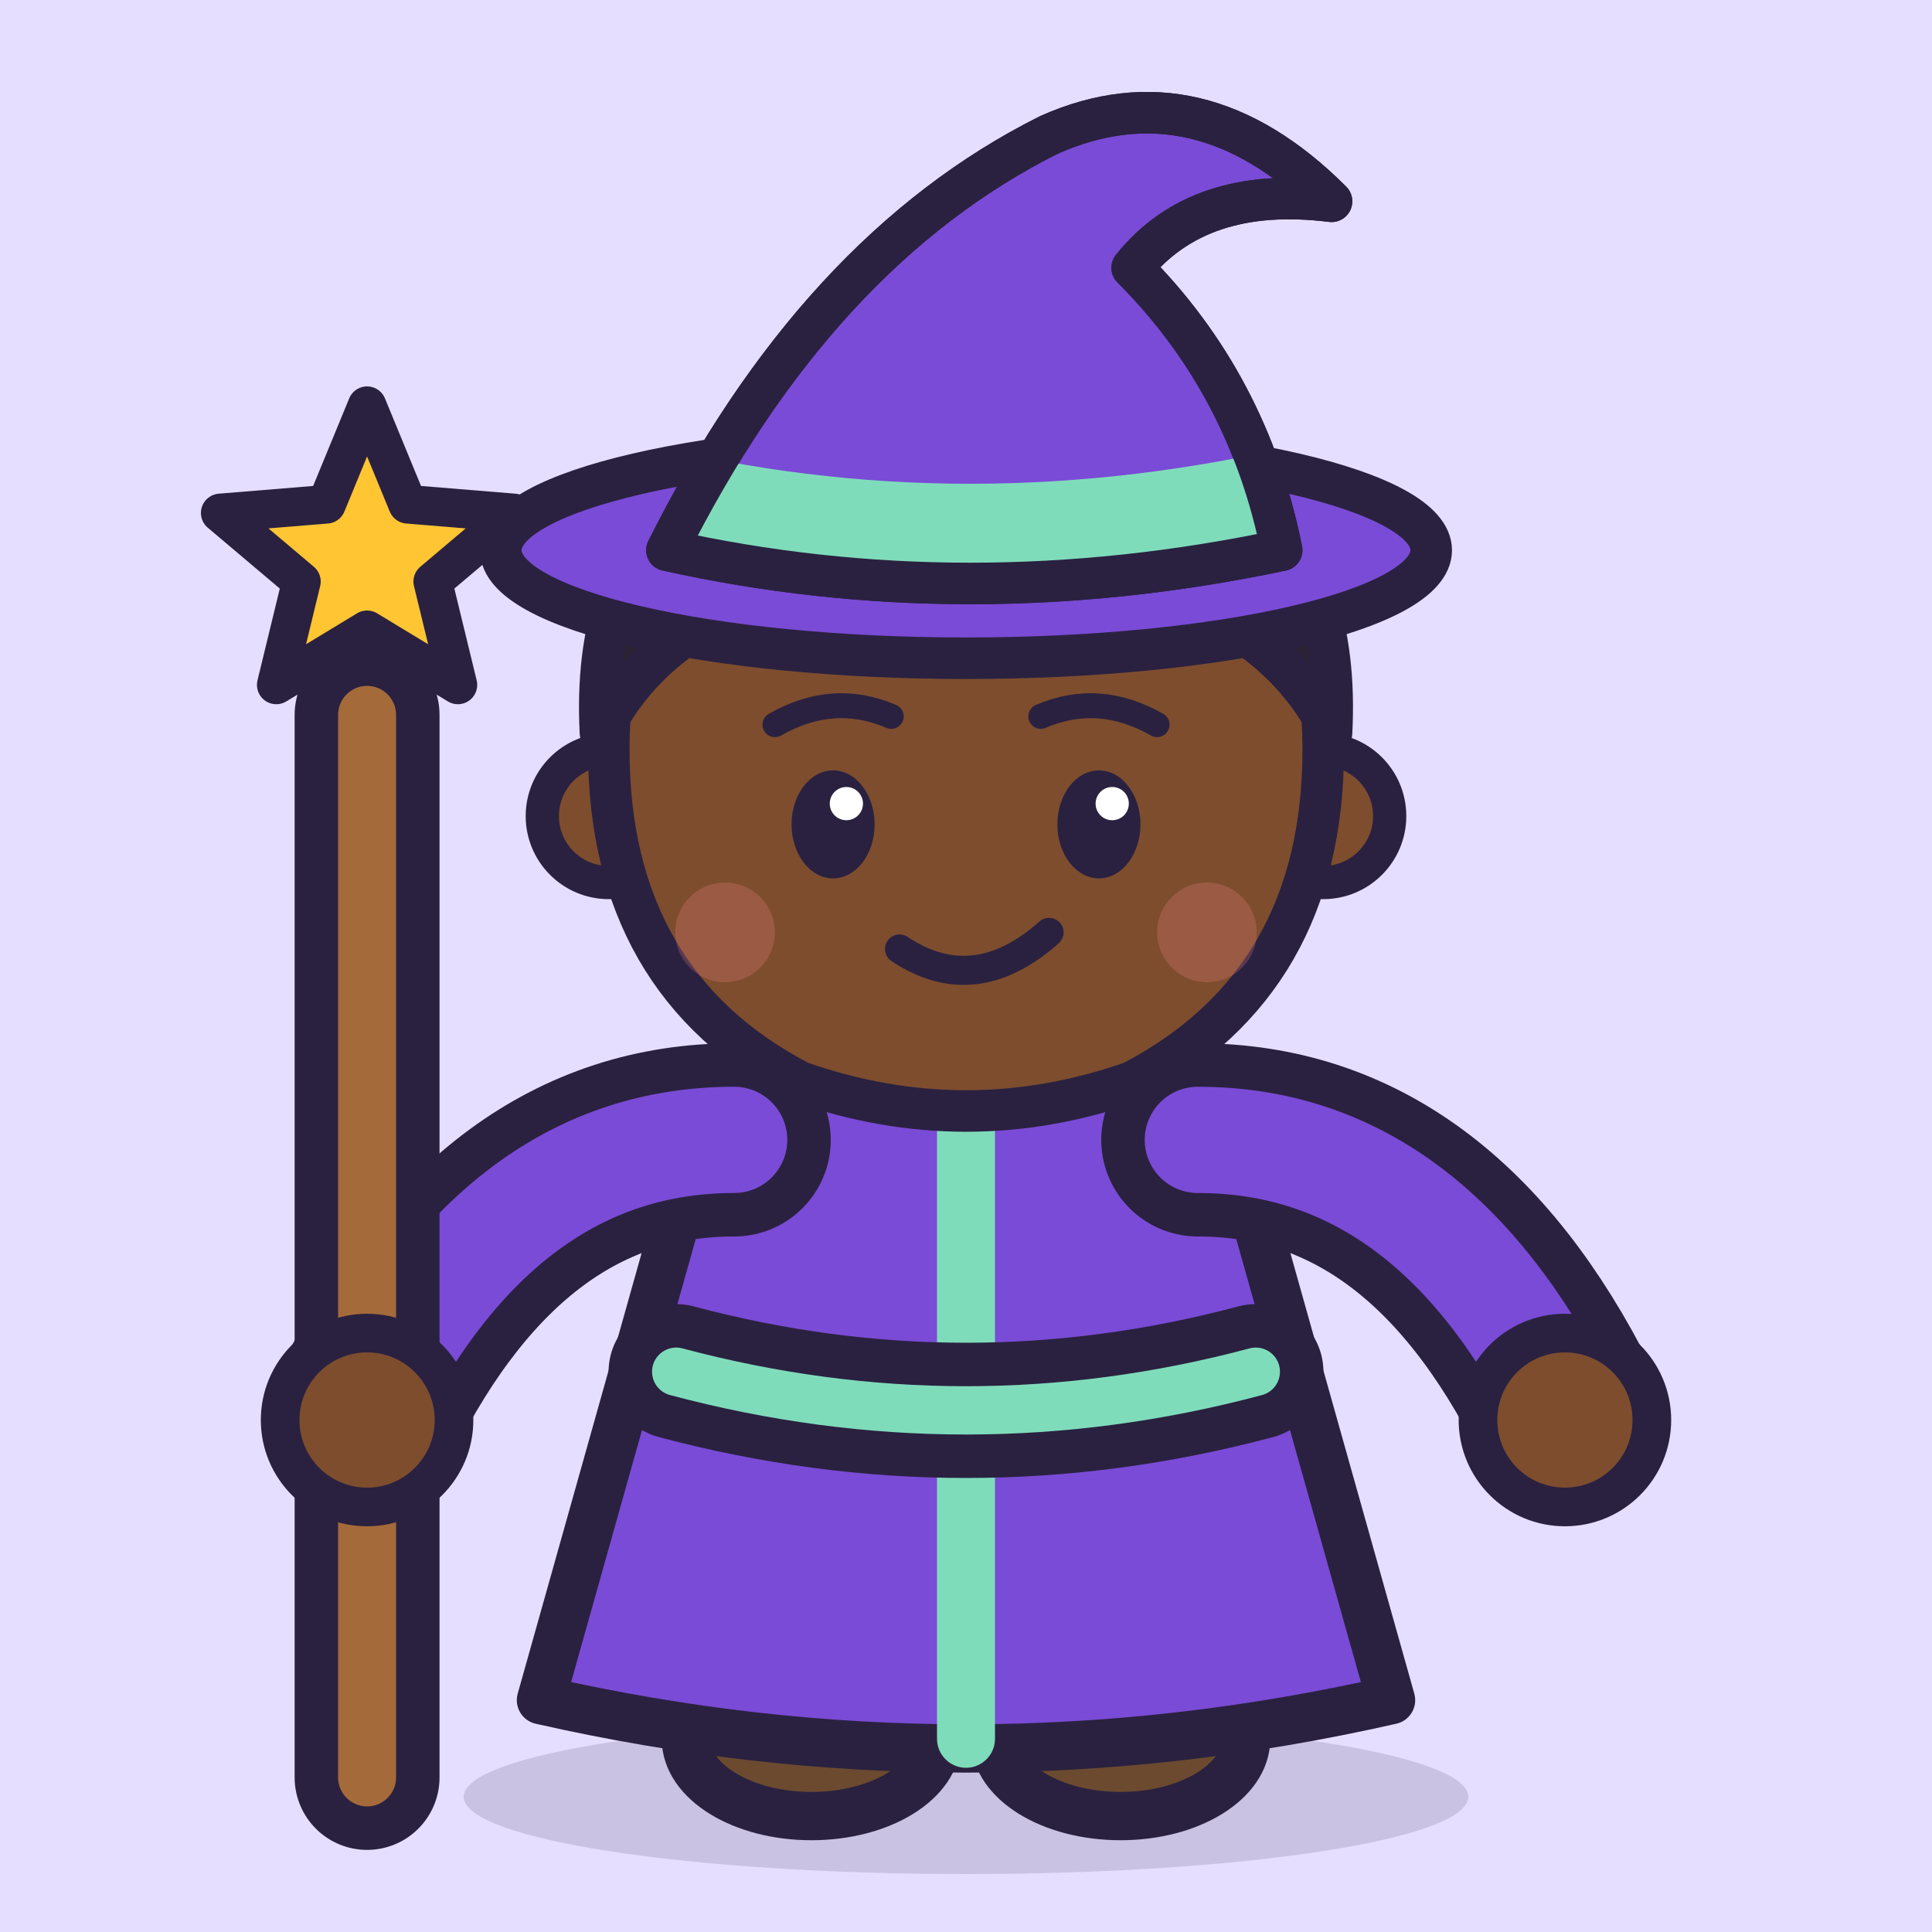
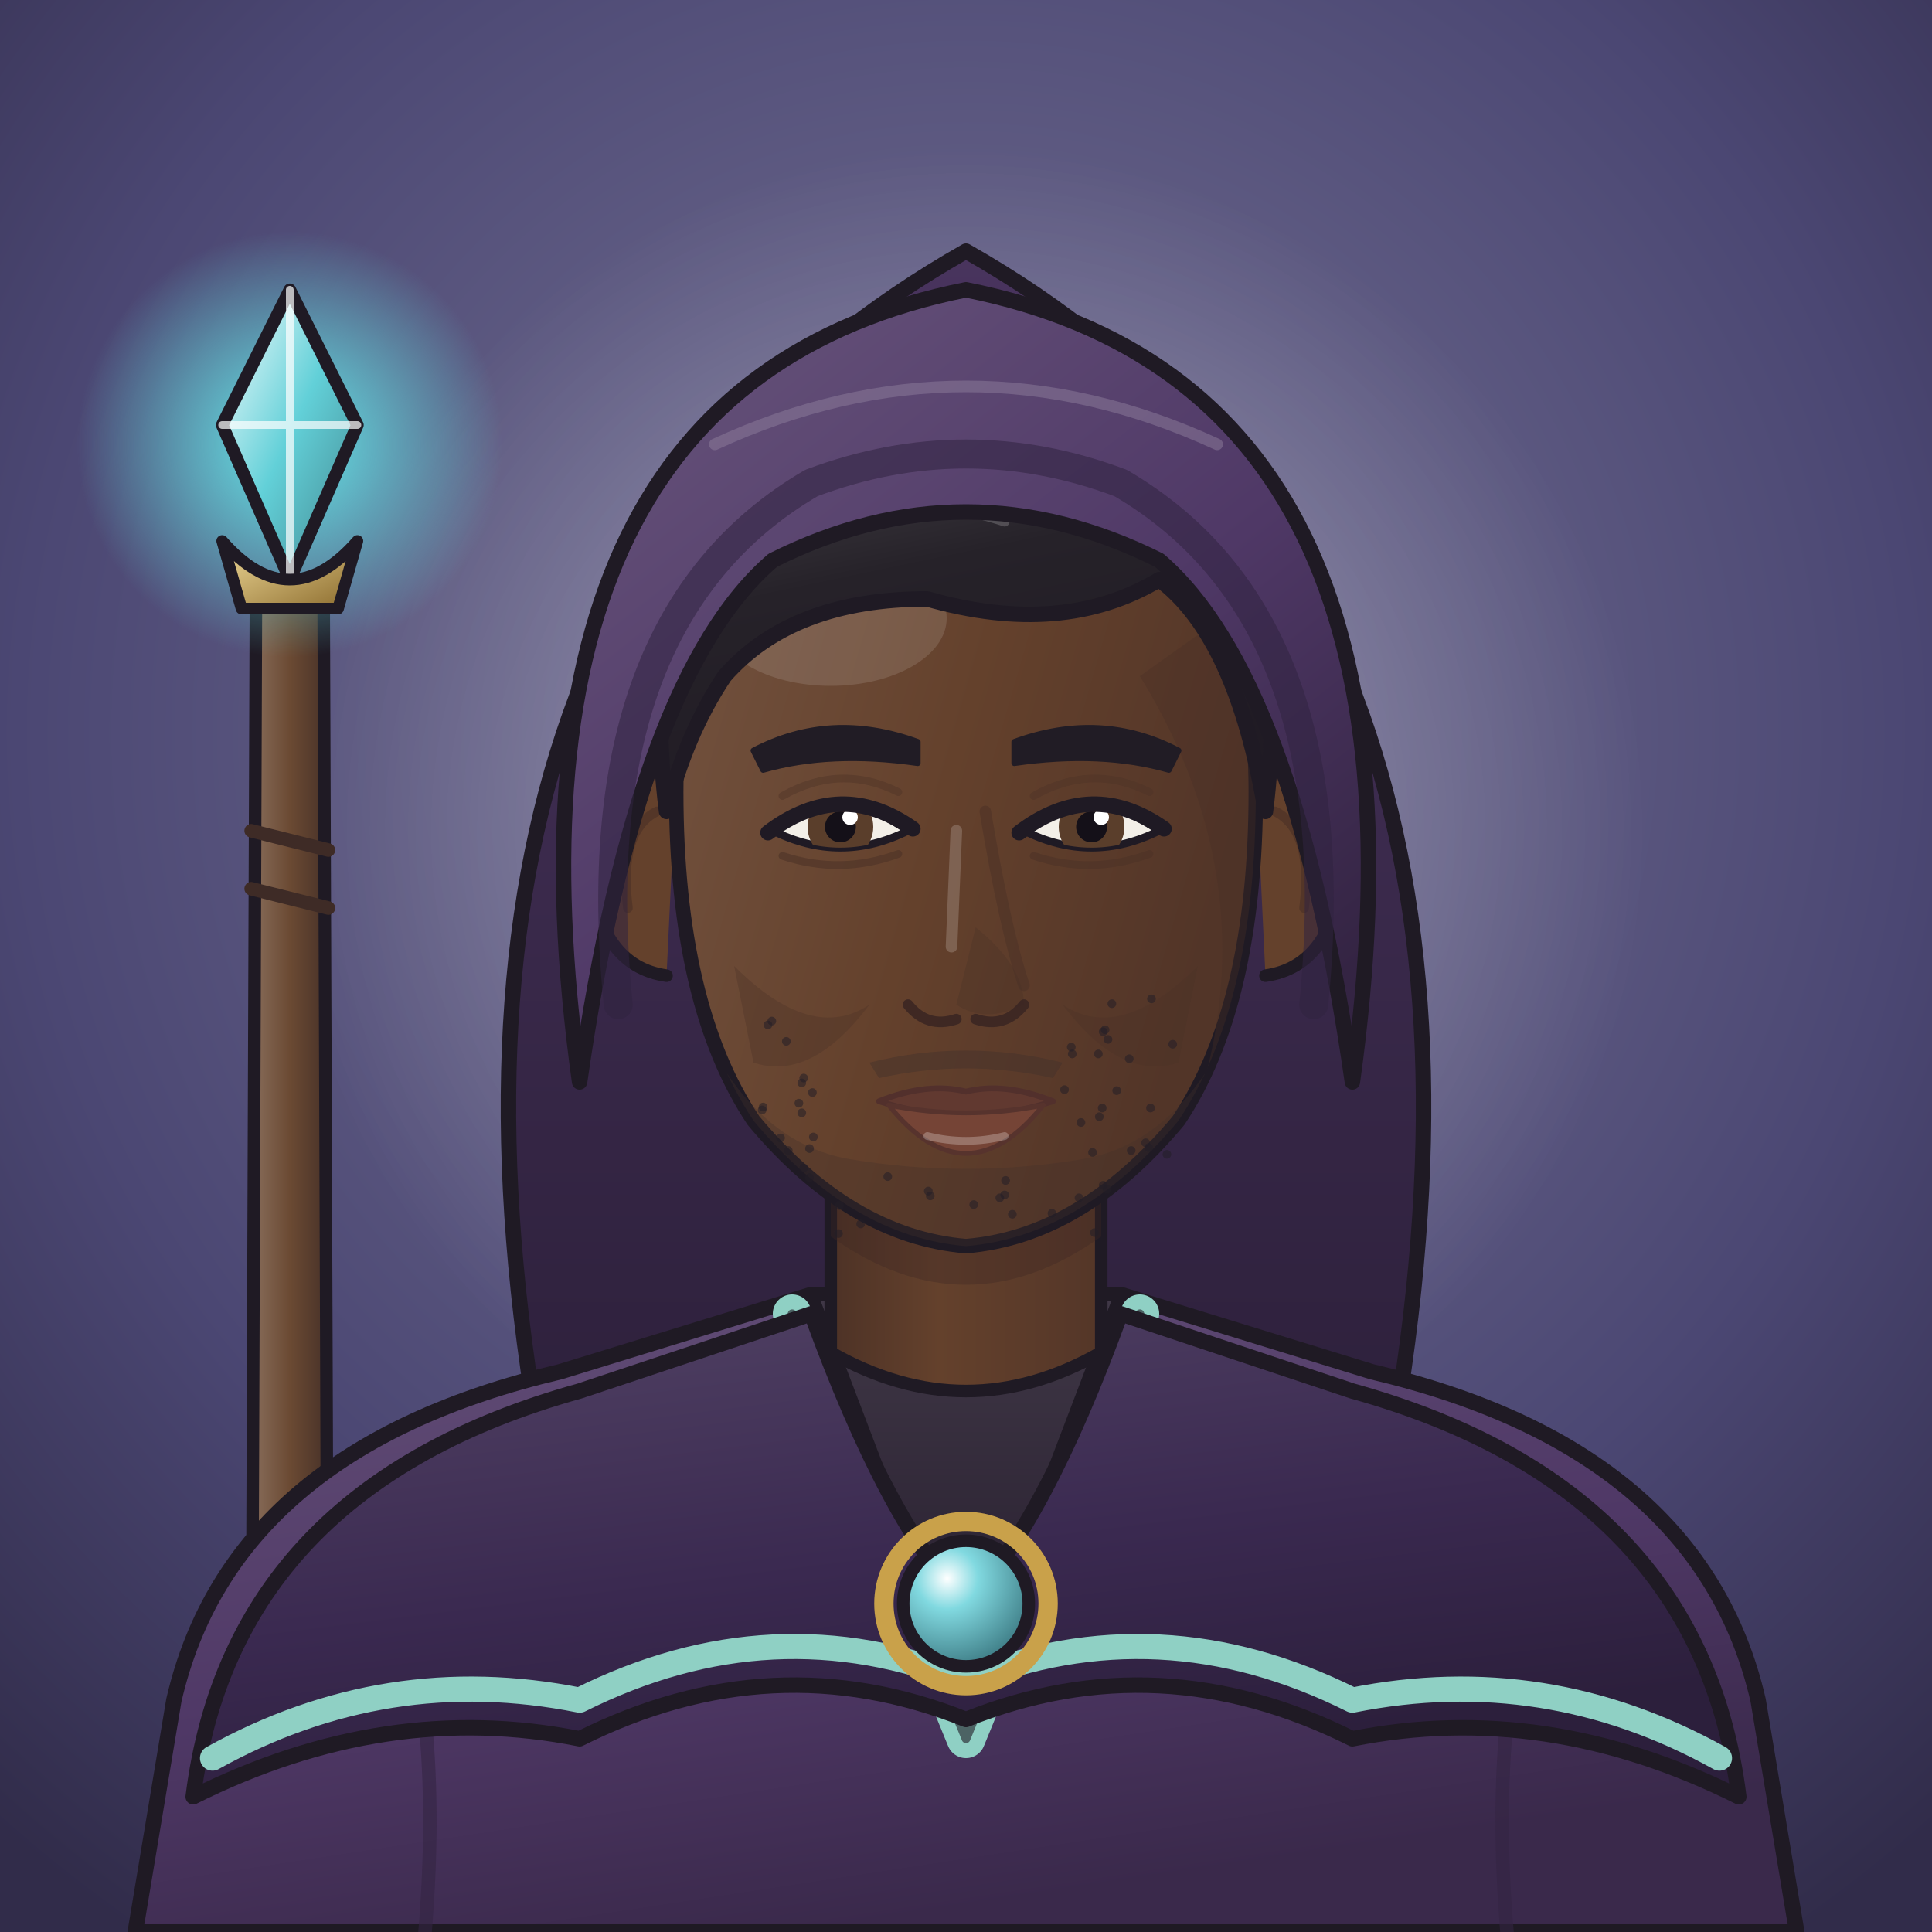
<svg xmlns="http://www.w3.org/2000/svg" viewBox="0 0 200 200" role="img" aria-label="Mage avatar">
-   <rect width="200" height="200" fill="#e6defe" />
-   <ellipse cx="100" cy="186" rx="52" ry="8" fill="#2a2140" opacity=".15" />
-   <g transform="translate(100 112) scale(.86) translate(-100 -122)" />
-   <ellipse cx="84" cy="180" rx="13" ry="8" fill="#6b4a2f" stroke="#2a2140" stroke-width="5" stroke-linejoin="round" stroke-linecap="round" />
-   <g transform="translate(200 0) scale(-1 1)">
-     <ellipse cx="84" cy="180" rx="13" ry="8" fill="#6b4a2f" stroke="#2a2140" stroke-width="5" stroke-linejoin="round" stroke-linecap="round" />
-   </g>
-   <path d="M74 112Q100 102 126 112L144 176Q100 186 56 176Z" fill="#7a4bd6" stroke="#2a2140" stroke-width="5" stroke-linejoin="round" stroke-linecap="round" />
-   <path d="M100 110V180" fill="none" stroke="#7fdcbb" stroke-width="6" stroke-linecap="round" stroke-linejoin="round" />
-   <path d="M70 142Q100 150 130 142" fill="none" stroke="#2a2140" stroke-width="14" stroke-linecap="round" stroke-linejoin="round" />
-   <path d="M70 142Q100 150 130 142" fill="none" stroke="#7fdcbb" stroke-width="5" stroke-linecap="round" stroke-linejoin="round" />
-   <path d="M76 118Q52 118 38 146" fill="none" stroke="#2a2140" stroke-width="20" stroke-linecap="round" stroke-linejoin="round" />
-   <path d="M76 118Q52 118 38 146" fill="none" stroke="#7a4bd6" stroke-width="11" stroke-linecap="round" stroke-linejoin="round" />
-   <path d="M38 74V184" fill="none" stroke="#2a2140" stroke-width="15" stroke-linecap="round" stroke-linejoin="round" />
-   <path d="M38 74V184" fill="none" stroke="#a56a3a" stroke-width="6" stroke-linecap="round" stroke-linejoin="round" />
-   <polygon points="38.0,42.0 42.2,52.2 53.2,53.1 44.8,60.2 47.4,70.9 38.0,65.2 28.6,70.9 31.2,60.2 22.8,53.1 33.8,52.2" fill="#ffc533" stroke="#2a2140" stroke-width="4" stroke-linejoin="round" stroke-linecap="round" />
-   <circle cx="38" cy="147" r="9" fill="#7d4d2e" stroke="#2a2140" stroke-width="4" stroke-linejoin="round" stroke-linecap="round" />
-   <path d="M124 118Q148 118 162 146" fill="none" stroke="#2a2140" stroke-width="20" stroke-linecap="round" stroke-linejoin="round" />
-   <path d="M124 118Q148 118 162 146" fill="none" stroke="#7a4bd6" stroke-width="11" stroke-linecap="round" stroke-linejoin="round" />
-   <circle cx="162" cy="147" r="9" fill="#7d4d2e" stroke="#2a2140" stroke-width="4" stroke-linejoin="round" stroke-linecap="round" />
-   <g transform="translate(100 112) scale(.86) translate(-100 -122)">
-     <circle cx="57" cy="90" r="8" fill="#7d4d2e" stroke="#2a2140" stroke-width="4" stroke-linejoin="round" stroke-linecap="round" />
-     <circle cx="143" cy="90" r="8" fill="#7d4d2e" stroke="#2a2140" stroke-width="4" stroke-linejoin="round" stroke-linecap="round" />
-     <path d="M57 82Q57 46 100 46Q143 46 143 82Q143 110 120 122Q100 129 80 122Q57 110 57 82Z" fill="#7d4d2e" stroke="#2a2140" stroke-width="5" stroke-linejoin="round" stroke-linecap="round" />
-     <circle cx="71" cy="104" r="6" fill="#ff8a8d" opacity=".22" />
-     <circle cx="129" cy="104" r="6" fill="#ff8a8d" opacity=".22" />
-     <ellipse cx="84" cy="91" rx="5" ry="6.5" fill="#2a2140" />
-     <circle cx="85.6" cy="88.5" r="2" fill="#fff" />
-     <ellipse cx="116" cy="91" rx="5" ry="6.5" fill="#2a2140" />
-     <circle cx="117.6" cy="88.5" r="2" fill="#fff" />
-     <path d="M77 79Q84 75 91 78M109 78Q116 75 123 79" fill="none" stroke="#2a2140" stroke-width="3" stroke-linecap="round" stroke-linejoin="round" />
-     <path d="M92 106Q101 112 110 104" fill="none" stroke="#2a2140" stroke-width="3.5" stroke-linecap="round" stroke-linejoin="round" />
-     <path d="M56 80Q54 42 100 42Q146 42 144 80Q134 60 100 60Q66 60 56 80Z" fill="#2b2233" stroke="#2a2140" stroke-width="5" stroke-linejoin="round" stroke-linecap="round" />
-     <ellipse cx="100" cy="58" rx="56" ry="13" fill="#7a4bd6" stroke="#2a2140" stroke-width="5" stroke-linejoin="round" stroke-linecap="round" />
-     <clipPath id="h2">
-       <path d="M64 58Q82 22 110 8Q128 0 144 16Q128 14 120 24Q134 38 138 58Q100 66 64 58Z" />
+   <defs>
+     <radialGradient id="magem2g1" cx="0.5" cy="0.38" r="0.75">
+       <stop offset="0" stop-color="#787596" stop-opacity="1" />
+       <stop offset="0.65" stop-color="#4b4773" stop-opacity="1" />
+       <stop offset="1" stop-color="#312c4a" stop-opacity="1" />
+     </radialGradient>
+     <radialGradient id="magem2g2" cx="0.5" cy="0.5" r="0.5">
+       <stop offset="0" stop-color="#ffffff" stop-opacity="0.35" />
+       <stop offset="1" stop-color="#ffffff" stop-opacity="0" />
+     </radialGradient>
+     <linearGradient id="magem2g3" x1="0" y1="0" x2="1" y2="0">
+       <stop offset="0" stop-color="#896e5c" />
+       <stop offset="0.5" stop-color="#6b4a33" />
+       <stop offset="1" stop-color="#473128" />
+     </linearGradient>
+     <radialGradient id="magem2g4" cx="0.5" cy="0.5" r="0.5">
+       <stop offset="0" stop-color="#ffffff" stop-opacity="0.95" />
+       <stop offset="0.25" stop-color="#62d0d8" stop-opacity="0.9" />
+       <stop offset="1" stop-color="#62d0d8" stop-opacity="0" />
+     </radialGradient>
+     <linearGradient id="magem2g5" x1="0" y1="0" x2="1" y2="1">
+       <stop offset="0" stop-color="#f2dc9a" />
+       <stop offset="1" stop-color="#8a6a2c" />
+     </linearGradient>
+     <linearGradient id="magem2g6" x1="0" y1="0" x2="1" y2="1">
+       <stop offset="0" stop-color="#ffffff" />
+       <stop offset="0.5" stop-color="#62d0d8" />
+       <stop offset="1" stop-color="#42828b" />
+     </linearGradient>
+     <linearGradient id="magem2g7" x1="0" y1="0" x2="0" y2="1">
+       <stop offset="0" stop-color="#49345e" />
+       <stop offset="1" stop-color="#2d203b" />
+     </linearGradient>
+     <linearGradient id="magem2g8" x1="0" y1="0" x2="0" y2="1">
+       <stop offset="0" stop-color="#474349" />
+       <stop offset="0.6" stop-color="#262229" />
+       <stop offset="1" stop-color="#1f1a23" />
+     </linearGradient>
+     <linearGradient id="magem2g9" x1="0" y1="0" x2="0.4" y2="1">
+       <stop offset="0" stop-color="#645078" />
+       <stop offset="0.6" stop-color="#4f3866" />
+       <stop offset="1" stop-color="#3a294b" />
+     </linearGradient>
+     <linearGradient id="magem2g10" x1="0" y1="0" x2="0" y2="1">
+       <stop offset="0" stop-color="#403847" />
+       <stop offset="1" stop-color="#241b2b" />
+     </linearGradient>
+     <linearGradient id="magem2g11" x1="0" y1="0" x2="0.4" y2="1">
+       <stop offset="0" stop-color="#524365" />
+       <stop offset="0.6" stop-color="#3a2950" />
+       <stop offset="1" stop-color="#2c1f3c" />
+     </linearGradient>
+     <radialGradient id="magem2g12" cx="0.35" cy="0.3" r="0.7">
+       <stop offset="0" stop-color="#ffffff" stop-opacity="1" />
+       <stop offset="0.35" stop-color="#81d9e0" stop-opacity="1" />
+       <stop offset="1" stop-color="#42828b" stop-opacity="1" />
+     </radialGradient>
+     <linearGradient id="magem2g13" x1="0" y1="0" x2="1" y2="0">
+       <stop offset="0" stop-color="#4d3226" />
+       <stop offset="0.4" stop-color="#64412c" />
+       <stop offset="1" stop-color="#543628" />
+     </linearGradient>
+     <linearGradient id="magem2g14" x1="0" y1="0" x2="1" y2="0.4">
+       <stop offset="0" stop-color="#745441" />
+       <stop offset="0.55" stop-color="#64412c" />
+       <stop offset="1" stop-color="#523528" />
+     </linearGradient>
+     <clipPath id="magem2c15">
+       <path d="M70 82Q70 48 100 46Q130 48 130 82Q130 104 122 116Q112 128 100 129Q88 128 78 116Q70 104 70 82Z" />
    </clipPath>
-     <path d="M64 58Q82 22 110 8Q128 0 144 16Q128 14 120 24Q134 38 138 58Q100 66 64 58Z" fill="#7a4bd6" stroke="#2a2140" stroke-width="5" stroke-linejoin="round" stroke-linecap="round" />
-     <g clip-path="url(#h2)">
-       <path d="M60 50Q100 60 142 50" fill="none" stroke="#7fdcbb" stroke-width="10" stroke-linecap="round" stroke-linejoin="round" />
-     </g>
-     <path d="M64 58Q82 22 110 8Q128 0 144 16Q128 14 120 24Q134 38 138 58Q100 66 64 58Z" fill="none" stroke="none" stroke-width="0" stroke-linecap="round" stroke-linejoin="round" />
-     <path d="M64 58Q82 22 110 8Q128 0 144 16Q128 14 120 24Q134 38 138 58Q100 66 64 58Z" fill="none" stroke="#2a2140" stroke-width="5" stroke-linejoin="round" />
-   </g>
+     <clipPath id="magem2c16">
+       <path d="M80 86Q87 81 94 86Q87 89.5 80 86Z" />
+     </clipPath>
+     <clipPath id="magem2c17">
+       <path d="M106 86Q113 81 120 86Q113 89.5 106 86Z" />
+     </clipPath>
+     <linearGradient id="magem2g18" x1="0" y1="0" x2="0.3" y2="1">
+       <stop offset="0" stop-color="#514e54" />
+       <stop offset="0.5" stop-color="#262229" />
+       <stop offset="1" stop-color="#201b24" />
+     </linearGradient>
+     <linearGradient id="magem2g19" x1="0" y1="0" x2="0.8" y2="1">
+       <stop offset="0" stop-color="#69567d" />
+       <stop offset="0.6" stop-color="#4f3866" />
+       <stop offset="1" stop-color="#342443" />
+     </linearGradient>
+   </defs>
+   <rect width="200" height="200" fill="url(#magem2g1)" />
+   <circle cx="100" cy="86" r="70" fill="url(#magem2g2)" />
+   <g>
+     <path d="M26.5 60L33.5 60L34 200L26 200Z" fill="url(#magem2g3)" stroke="#1f1a24" stroke-width="1.3" stroke-linejoin="round" stroke-linecap="round" />
+     <path d="M26 86L34 88" fill="none" stroke="#3e2b26" stroke-width="1.4" stroke-linecap="round" stroke-linejoin="round" opacity="1" />
+     <path d="M26 92L34 94" fill="none" stroke="#3e2b26" stroke-width="1.4" stroke-linecap="round" stroke-linejoin="round" opacity="1" />
+     <circle cx="30" cy="46" r="22" fill="url(#magem2g4)" />
+     <path d="M30 30L37 44L30 60L23 44Z" fill="url(#magem2g6)" stroke="#1f1a24" stroke-width="1.3" stroke-linejoin="round" stroke-linecap="round" />
+     <path d="M30 30L30 60M23 44L37 44" fill="none" stroke="#ffffff" stroke-width="0.8" stroke-linecap="round" stroke-linejoin="round" opacity="0.7" />
+     <path d="M23 56Q30 64 37 56L35 63L25 63Z" fill="url(#magem2g5)" stroke="#1f1a24" stroke-width="1.2" stroke-linejoin="round" stroke-linecap="round" />
+   </g>
+   <path d="M56 150Q40 60 100 26Q160 60 144 150Z" fill="url(#magem2g7)" stroke="#1f1a24" stroke-width="1.6" stroke-linejoin="round" stroke-linecap="round" />
+   <path d="M14 200L18 176Q24 150 58 142L84 134H116L142 142Q176 150 182 176L186 200Z" fill="url(#magem2g9)" stroke="#1f1a24" stroke-width="1.6" stroke-linejoin="round" stroke-linecap="round" />
+   <path d="M84 134L100 176L116 134Z" fill="url(#magem2g10)" stroke="#1f1a24" stroke-width="1.3" stroke-linejoin="round" stroke-linecap="round" />
+   <path d="M82 136L100 180L118 136" fill="none" stroke="#8fd0c4" stroke-width="4" stroke-linecap="round" stroke-linejoin="round" opacity="1" />
+   <path d="M82 136L100 180L118 136" fill="none" stroke="#1f1a24" stroke-width="0.9" stroke-linecap="round" stroke-linejoin="round" opacity="0.6" />
+   <circle cx="86.5" cy="147.0" r="1.1" fill="#c7e8e2" />
+   <circle cx="113.5" cy="147.0" r="1.1" fill="#c7e8e2" />
+   <circle cx="91.0" cy="158.0" r="1.1" fill="#c7e8e2" />
+   <circle cx="109.0" cy="158.0" r="1.1" fill="#c7e8e2" />
+   <circle cx="95.5" cy="169.0" r="1.1" fill="#c7e8e2" />
+   <circle cx="104.5" cy="169.0" r="1.1" fill="#c7e8e2" />
+   <path d="M40 160Q46 176 44 200M160 160Q154 176 156 200" fill="none" stroke="#342443" stroke-width="1.4" stroke-linecap="round" stroke-linejoin="round" opacity="0.6" />
+   <path d="M20 186Q24 154 60 144L84 136Q92 158 100 166Q108 158 116 136L140 144Q176 154 180 186Q160 176 140 180Q120 170 100 178Q80 170 60 180Q40 176 20 186Z" fill="url(#magem2g11)" stroke="#1f1a24" stroke-width="1.6" stroke-linejoin="round" stroke-linecap="round" />
+   <path d="M22 182Q40 172 60 176Q80 166 100 174Q120 166 140 176Q160 172 178 182" fill="none" stroke="#8fd0c4" stroke-width="2.6" stroke-linecap="round" stroke-linejoin="round" opacity="1" />
+   <circle cx="100" cy="166" r="6.5" fill="url(#magem2g12)" stroke="#1f1a24" stroke-width="1.3" />
+   <circle cx="100" cy="166" r="8.5" fill="none" stroke="#c9a14a" stroke-width="2" />
+   <path d="M86 112L86 140Q100 148 114 140L114 112Z" fill="url(#magem2g13)" stroke="#1f1a24" stroke-width="1.3" stroke-linejoin="round" stroke-linecap="round" />
+   <path d="M86 118Q100 134 114 118L114 128Q100 138 86 128Z" fill="#3b2622" opacity="0.35" />
+   <path d="M70 80Q61 78 61 90Q62 100 69 101" fill="#64412c" stroke="#1f1a24" stroke-width="1.3" stroke-linejoin="round" stroke-linecap="round" />
+   <path d="M68 84Q64 86 65 94" fill="none" stroke="#4d3226" stroke-width="1" stroke-linecap="round" stroke-linejoin="round" opacity="0.7" />
+   <path d="M130 80Q139 78 139 90Q138 100 131 101" fill="#64412c" stroke="#1f1a24" stroke-width="1.3" stroke-linejoin="round" stroke-linecap="round" />
+   <path d="M132 84Q136 86 135 94" fill="none" stroke="#4d3226" stroke-width="1" stroke-linecap="round" stroke-linejoin="round" opacity="0.7" />
+   <path d="M70 82Q70 48 100 46Q130 48 130 82Q130 104 122 116Q112 128 100 129Q88 128 78 116Q70 104 70 82Z" fill="url(#magem2g14)" stroke="#1f1a24" stroke-width="1.5" stroke-linejoin="round" stroke-linecap="round" />
+   <g clip-path="url(#magem2c15)">
+     <path d="M118 70Q134 96 120 124L132 124L132 60Z" fill="#472e25" opacity="0.35" />
+     <path d="M76 100Q84 108 90 104Q84 112 78 110Z" fill="#4b3126" opacity="0.35" />
+     <path d="M124 100Q116 108 110 104Q116 112 122 110Z" fill="#4b3126" opacity="0.35" />
+     <ellipse cx="86" cy="64" rx="12" ry="7" fill="#ffffff" opacity=".12" />
+   </g>
+   <path d="M80 86Q87 81 94 86Q87 89.5 80 86Z" fill="#f3efe8" stroke="#1f1a24" stroke-width="0.8" stroke-linejoin="round" stroke-linecap="round" />
+   <g clip-path="url(#magem2c16)">
+     <circle cx="87" cy="85.6" r="3.4" fill="#5a3e2b" />
+     <circle cx="87" cy="85.6" r="1.6" fill="#141018" />
+     <circle cx="88" cy="84.6" r=".8" fill="#ffffff" />
+   </g>
+   <path d="M79.5 86.2Q87 80.5 94.5 85.8" fill="none" stroke="#1f1a24" stroke-width="1.6" stroke-linecap="round" stroke-linejoin="round" opacity="1" />
+   <path d="M81 88.6Q87 90.6 93 88.4" fill="none" stroke="#4d3226" stroke-width="0.8" stroke-linecap="round" stroke-linejoin="round" opacity="0.6" />
+   <path d="M81 82.4Q87 79 93 82" fill="none" stroke="#4d3226" stroke-width="0.8" stroke-linecap="round" stroke-linejoin="round" opacity="0.45" />
+   <path d="M106 86Q113 81 120 86Q113 89.5 106 86Z" fill="#f3efe8" stroke="#1f1a24" stroke-width="0.8" stroke-linejoin="round" stroke-linecap="round" />
+   <g clip-path="url(#magem2c17)">
+     <circle cx="113" cy="85.6" r="3.4" fill="#5a3e2b" />
+     <circle cx="113" cy="85.6" r="1.6" fill="#141018" />
+     <circle cx="114" cy="84.6" r=".8" fill="#ffffff" />
+   </g>
+   <path d="M105.5 86.2Q113 80.5 120.5 85.8" fill="none" stroke="#1f1a24" stroke-width="1.6" stroke-linecap="round" stroke-linejoin="round" opacity="1" />
+   <path d="M107 88.6Q113 90.6 119 88.4" fill="none" stroke="#4d3226" stroke-width="0.8" stroke-linecap="round" stroke-linejoin="round" opacity="0.6" />
+   <path d="M107 82.4Q113 79 119 82" fill="none" stroke="#4d3226" stroke-width="0.8" stroke-linecap="round" stroke-linejoin="round" opacity="0.45" />
+   <path d="M78 77.7Q86 73.5 95 76.8L95 79.0Q86 77.7 79 79.7Z" fill="#211c25" stroke="#211c25" stroke-width="0.6" stroke-linejoin="round" stroke-linecap="round" />
+   <path d="M122 77.7Q114 73.5 105 76.8L105 79.0Q114 77.7 121 79.7Z" fill="#211c25" stroke="#211c25" stroke-width="0.6" stroke-linejoin="round" stroke-linecap="round" />
+   <path d="M102 84Q104 96 106 102" fill="none" stroke="#4d3226" stroke-width="1.2" stroke-linecap="round" stroke-linejoin="round" opacity="0.55" />
+   <path d="M101 96Q106 100 106 104Q102 106 99 104Z" fill="#472e25" opacity="0.3" />
+   <path d="M94 104Q96 106.5 99 105.5M106 104Q104 106.5 101 105.5" fill="none" stroke="#3b2622" stroke-width="1.1" stroke-linecap="round" stroke-linejoin="round" opacity="0.9" />
+   <path d="M99 86L98.5 98" fill="none" stroke="#ffffff" stroke-width="1.2" stroke-linecap="round" stroke-linejoin="round" opacity="0.18" />
+   <path d="M91 114Q96 112 100 113Q104 112 109 114Q104 115.6 100 115.4Q96 115.6 91 114Z" fill="#613930" stroke="#52302c" stroke-width="0.6" stroke-linejoin="round" stroke-linecap="round" />
+   <path d="M92 114.4Q100 116 108 114.4Q104 119.4 100 119.4Q96 119.4 92 114.4Z" fill="#754436" stroke="#57332d" stroke-width="0.5" stroke-linejoin="round" stroke-linecap="round" />
+   <path d="M96 117.6Q100 118.6 104 117.6" fill="none" stroke="#ffffff" stroke-width="0.8" stroke-linecap="round" stroke-linejoin="round" opacity="0.25" />
+   <g clip-path="url(#magem2c15)">
+     <path d="M70 100Q76 124 100 130Q124 124 130 100Q124 118 112 120Q100 122 88 120Q76 118 70 100Z" fill="#42302a" opacity="0.32" />
+   </g>
+   <path d="M90 110Q100 107.5 110 110L109 111.6Q100 109.6 91 111.6Z" fill="#42302a" opacity="0.45" />
+   <circle cx="89.1" cy="126.7" r=".45" fill="#221e26" opacity=".55" />
+   <circle cx="79.5" cy="106.1" r=".45" fill="#221e26" opacity=".55" />
+   <circle cx="80.8" cy="117.8" r=".45" fill="#221e26" opacity=".55" />
+   <circle cx="81.4" cy="107.8" r=".45" fill="#221e26" opacity=".55" />
+   <circle cx="111.0" cy="109.1" r=".45" fill="#221e26" opacity=".55" />
+   <circle cx="113.7" cy="109.1" r=".45" fill="#221e26" opacity=".55" />
+   <circle cx="104.8" cy="125.7" r=".45" fill="#221e26" opacity=".55" />
+   <circle cx="121.4" cy="108.1" r=".45" fill="#221e26" opacity=".55" />
+   <circle cx="83.0" cy="112.1" r=".45" fill="#221e26" opacity=".55" />
+   <circle cx="83.0" cy="115.2" r=".45" fill="#221e26" opacity=".55" />
+   <circle cx="114.2" cy="122.7" r=".45" fill="#221e26" opacity=".55" />
+   <circle cx="79.9" cy="105.7" r=".45" fill="#221e26" opacity=".55" />
+   <circle cx="83.2" cy="120.9" r=".45" fill="#221e26" opacity=".55" />
+   <circle cx="83.8" cy="121.9" r=".45" fill="#221e26" opacity=".55" />
+   <circle cx="114.2" cy="106.8" r=".45" fill="#221e26" opacity=".55" />
+   <circle cx="86.8" cy="127.7" r=".45" fill="#221e26" opacity=".55" />
+   <circle cx="96.1" cy="123.3" r=".45" fill="#221e26" opacity=".55" />
+   <circle cx="113.8" cy="115.6" r=".45" fill="#221e26" opacity=".55" />
+   <circle cx="118.6" cy="118.3" r=".45" fill="#221e26" opacity=".55" />
+   <circle cx="103.5" cy="124.0" r=".45" fill="#221e26" opacity=".55" />
+   <circle cx="120.8" cy="119.5" r=".45" fill="#221e26" opacity=".55" />
+   <circle cx="114.4" cy="106.6" r=".45" fill="#221e26" opacity=".55" />
+   <circle cx="100.8" cy="124.7" r=".45" fill="#221e26" opacity=".55" />
+   <circle cx="113.3" cy="127.6" r=".45" fill="#221e26" opacity=".55" />
+   <circle cx="111.9" cy="116.2" r=".45" fill="#221e26" opacity=".55" />
+   <circle cx="104.1" cy="122.2" r=".45" fill="#221e26" opacity=".55" />
+   <circle cx="81.6" cy="119.1" r=".45" fill="#221e26" opacity=".55" />
+   <circle cx="117.1" cy="119.1" r=".45" fill="#221e26" opacity=".55" />
+   <circle cx="114.1" cy="114.7" r=".45" fill="#221e26" opacity=".55" />
+   <circle cx="91.9" cy="121.8" r=".45" fill="#221e26" opacity=".55" />
+   <circle cx="84.2" cy="117.7" r=".45" fill="#221e26" opacity=".55" />
+   <circle cx="79.0" cy="114.6" r=".45" fill="#221e26" opacity=".55" />
+   <circle cx="86.9" cy="124.8" r=".45" fill="#221e26" opacity=".55" />
+   <circle cx="78.9" cy="114.9" r=".45" fill="#221e26" opacity=".55" />
+   <circle cx="83.2" cy="111.6" r=".45" fill="#221e26" opacity=".55" />
+   <circle cx="96.3" cy="123.8" r=".45" fill="#221e26" opacity=".55" />
+   <circle cx="104.0" cy="123.7" r=".45" fill="#221e26" opacity=".55" />
+   <circle cx="119.1" cy="114.7" r=".45" fill="#221e26" opacity=".55" />
+   <circle cx="108.9" cy="125.6" r=".45" fill="#221e26" opacity=".55" />
+   <circle cx="118.9" cy="118.8" r=".45" fill="#221e26" opacity=".55" />
+   <circle cx="115.1" cy="103.9" r=".45" fill="#221e26" opacity=".55" />
+   <circle cx="116.9" cy="109.6" r=".45" fill="#221e26" opacity=".55" />
+   <circle cx="110.2" cy="112.8" r=".45" fill="#221e26" opacity=".55" />
+   <circle cx="82.7" cy="114.2" r=".45" fill="#221e26" opacity=".55" />
+   <circle cx="115.6" cy="112.9" r=".45" fill="#221e26" opacity=".55" />
+   <circle cx="83.8" cy="118.9" r=".45" fill="#221e26" opacity=".55" />
+   <circle cx="114.7" cy="107.6" r=".45" fill="#221e26" opacity=".55" />
+   <circle cx="84.1" cy="113.1" r=".45" fill="#221e26" opacity=".55" />
+   <circle cx="111.7" cy="124.0" r=".45" fill="#221e26" opacity=".55" />
+   <circle cx="113.1" cy="119.3" r=".45" fill="#221e26" opacity=".55" />
+   <circle cx="110.9" cy="108.4" r=".45" fill="#221e26" opacity=".55" />
+   <circle cx="119.2" cy="103.4" r=".45" fill="#221e26" opacity=".55" />
+   <circle cx="114.6" cy="123.1" r=".45" fill="#221e26" opacity=".55" />
+   <path d="M69 84Q64 44 100 40Q136 44 131 84Q128 66 120 60Q110 66 96 62Q82 62 75 70Q71 76 69 84Z" fill="url(#magem2g18)" stroke="#1f1a24" stroke-width="1.6" stroke-linejoin="round" stroke-linecap="round" />
+   <path d="M80 56Q92 50 104 54M98 48Q112 48 122 58" fill="none" stroke="#726f74" stroke-width="1" stroke-linecap="round" stroke-linejoin="round" opacity="0.55" />
+   <path d="M60 112Q50 40 100 30Q150 40 140 112Q134 70 120 58Q100 48 80 58Q66 70 60 112Z" fill="url(#magem2g19)" stroke="#1f1a24" stroke-width="1.6" stroke-linejoin="round" stroke-linecap="round" />
+   <path d="M64 104Q60 64 84 50Q100 44 116 50Q140 64 136 104" fill="none" stroke="#30223f" stroke-width="3" stroke-linecap="round" stroke-linejoin="round" opacity="0.55" />
+   <path d="M74 46Q100 34 126 46" fill="none" stroke="#8d7e9c" stroke-width="1.2" stroke-linecap="round" stroke-linejoin="round" opacity="0.5" />
</svg>
